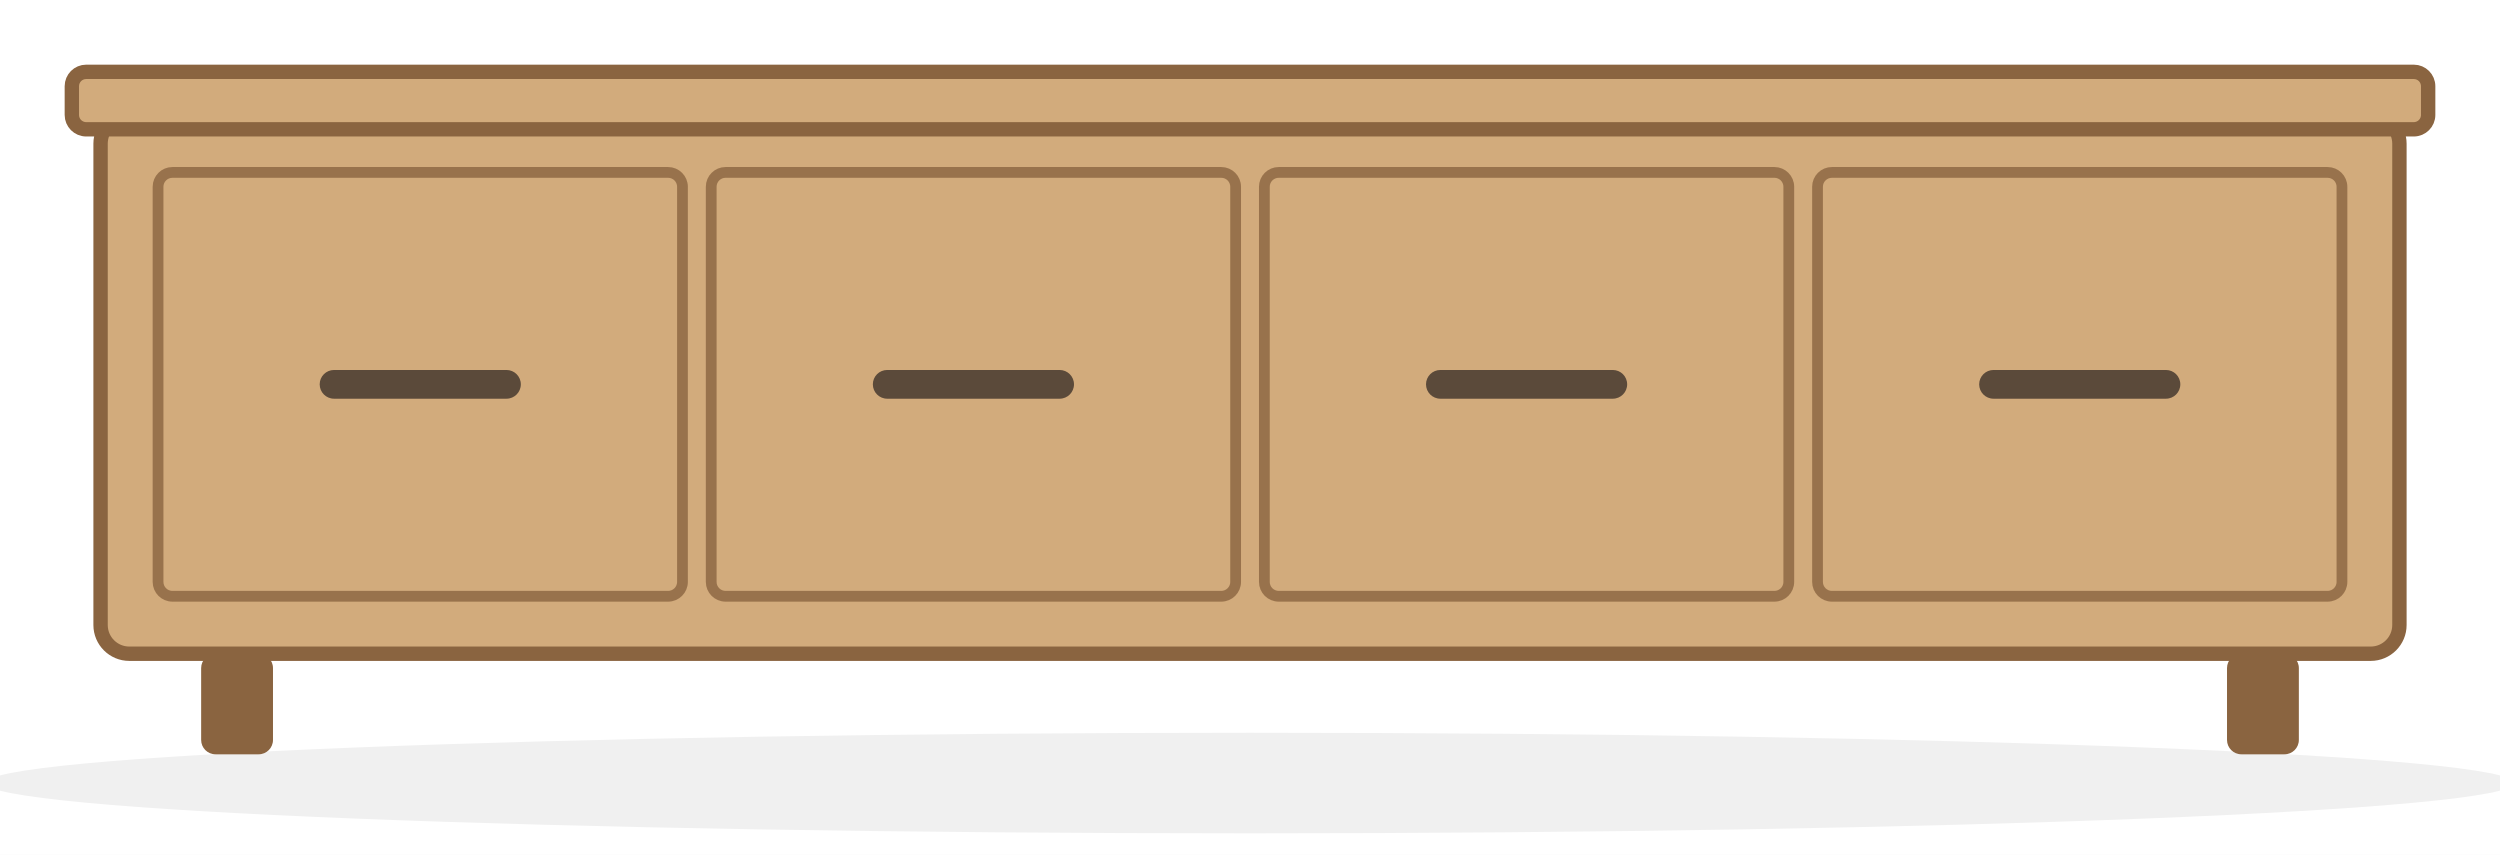
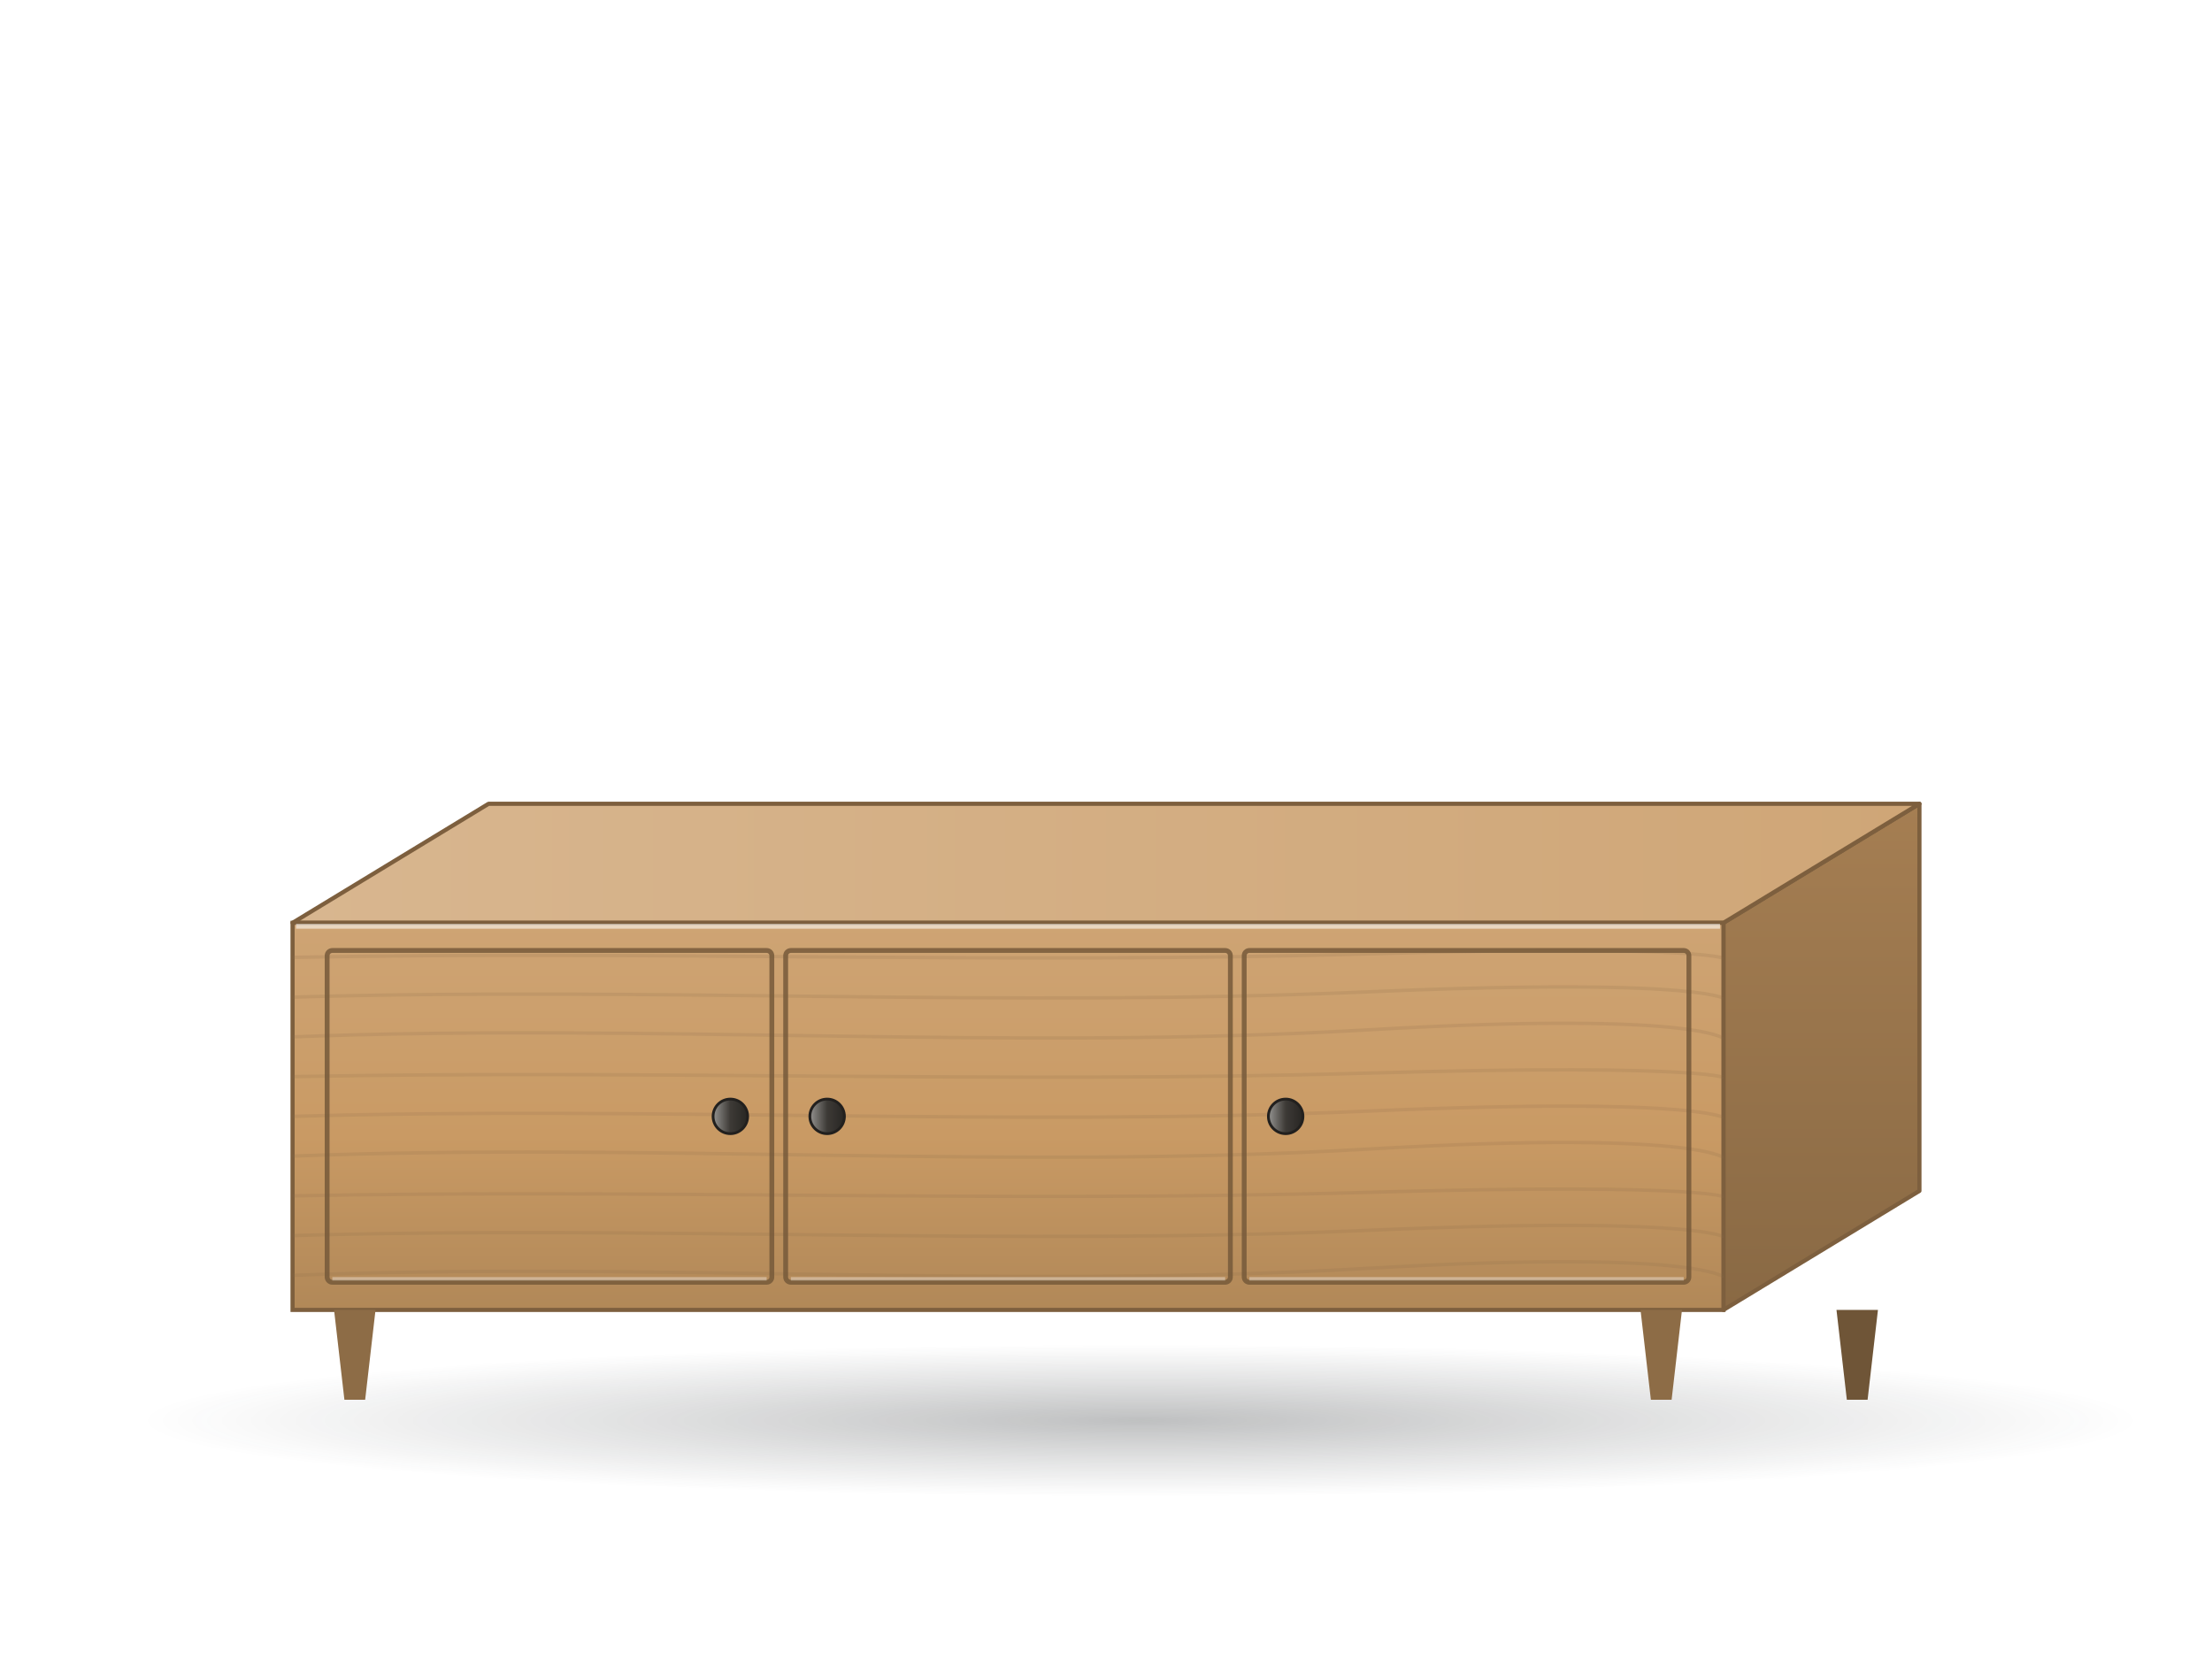
- <svg xmlns="http://www.w3.org/2000/svg" viewBox="26 145 348 119" role="img" aria-label="sideboard-arvika-low.svg">
-   <rect x="26" y="145" width="348" height="119" fill="#ffffff" />
-   <ellipse cx="200.0" cy="254" rx="176.0" ry="7" fill="#000" opacity="0.06" />
-   <rect x="54.0" y="236" width="10" height="14" rx="2" fill="#8a6440" />
-   <rect x="336.0" y="236" width="10" height="14" rx="2" fill="#8a6440" />
-   <rect x="40.0" y="161" width="320" height="75" rx="4" fill="#d2ab7c" stroke="#8a6440" stroke-width="2" />
-   <rect x="36.0" y="155" width="328" height="8" rx="2" fill="#d2ab7c" stroke="#8a6440" stroke-width="2" />
-   <rect x="48.0" y="169" width="73.0" height="59" rx="2" fill="none" stroke="#8a6440" stroke-width="1.5" opacity="0.8" />
-   <rect x="70.5" y="196.5" width="28" height="4" rx="2" fill="#5b4a3a" />
-   <rect x="125.0" y="169" width="73.0" height="59" rx="2" fill="none" stroke="#8a6440" stroke-width="1.5" opacity="0.8" />
-   <rect x="147.5" y="196.5" width="28" height="4" rx="2" fill="#5b4a3a" />
-   <rect x="202.0" y="169" width="73.0" height="59" rx="2" fill="none" stroke="#8a6440" stroke-width="1.5" opacity="0.8" />
-   <rect x="224.5" y="196.5" width="28" height="4" rx="2" fill="#5b4a3a" />
-   <rect x="279.0" y="169" width="73.0" height="59" rx="2" fill="none" stroke="#8a6440" stroke-width="1.5" opacity="0.8" />
-   <rect x="301.5" y="196.5" width="28" height="4" rx="2" fill="#5b4a3a" />
+ <svg xmlns="http://www.w3.org/2000/svg" viewBox="0 0 640 480" role="img" aria-label="sideboard-arvika-low">
+   <defs>
+     <linearGradient id="front1" x1="0" y1="0" x2="0" y2="1">
+       <stop offset="0" stop-color="#cea474" stop-opacity="1" />
+       <stop offset="0.55" stop-color="#c99a64" stop-opacity="1" />
+       <stop offset="1" stop-color="#b18858" stop-opacity="1" />
+     </linearGradient>
+     <linearGradient id="side2" x1="0" y1="0" x2="0" y2="1">
+       <stop offset="0" stop-color="#a57e52" stop-opacity="1" />
+       <stop offset="1" stop-color="#896944" stop-opacity="1" />
+     </linearGradient>
+     <linearGradient id="top3" x1="0" y1="0" x2="1" y2="0">
+       <stop offset="0" stop-color="#d8b68f" stop-opacity="1" />
+       <stop offset="1" stop-color="#cfa677" stop-opacity="1" />
+     </linearGradient>
+     <linearGradient id="metal4" x1="0" y1="0" x2="1" y2="0">
+       <stop offset="0" stop-color="#949390" stop-opacity="1" />
+       <stop offset="0.5" stop-color="#3d3a36" stop-opacity="1" />
+       <stop offset="1" stop-color="#282623" stop-opacity="1" />
+     </linearGradient>
+     <clipPath id="clip5">
+       <rect x="84.65" y="267" width="414" height="112" />
+     </clipPath>
+     <radialGradient id="shadow6" cx="0.5" cy="0.5" r="0.5">
+       <stop offset="0" stop-color="#1b1f22" stop-opacity="0.28" />
+       <stop offset="0.55" stop-color="#1b1f22" stop-opacity="0.12" />
+       <stop offset="1" stop-color="#1b1f22" stop-opacity="0" />
+     </radialGradient>
+   </defs>
+   <rect width="640" height="480" fill="#fff" />
+   <ellipse cx="330" cy="411" rx="291.834" ry="22" fill="url(#shadow6)" />
+   <path d="M531.35 379 h12 l-3 26 h-6 z" fill="#6f5537" />
+   <path d="M498.65 267 L555.35 232.56 L555.35 344.56 L498.65 379 Z" fill="url(#side2)" stroke="#7d5f3e" stroke-width="1.2" stroke-linejoin="round" />
+   <path d="M84.65 267 L141.35 232.56 L555.35 232.56 L498.65 267 Z" fill="url(#top3)" stroke="#7d5f3e" stroke-width="1.2" stroke-linejoin="round" />
+   <rect x="84.65" y="267" width="414" height="112" fill="url(#front1)" stroke="#7d5f3e" stroke-width="1.2" />
+   <g clip-path="url(#clip5)">
+     <path d="M84.65 277 C188.15 275 291.65 279 395.15 276 S498.65 278 498.65 277" stroke="#8d6c46" stroke-width="1" fill="none" opacity="0.18" />
+     <path d="M84.65 288.5 C188.15 285.5 291.65 291.5 395.15 287 S498.65 290 498.65 288.5" stroke="#8d6c46" stroke-width="1" fill="none" opacity="0.18" />
+     <path d="M84.65 300 C188.15 296 291.65 304 395.15 298 S498.65 302 498.65 300" stroke="#8d6c46" stroke-width="1" fill="none" opacity="0.18" />
+     <path d="M84.65 311.5 C188.15 309.5 291.65 313.5 395.15 310.5 S498.65 312.5 498.65 311.5" stroke="#8d6c46" stroke-width="1" fill="none" opacity="0.18" />
+     <path d="M84.65 323 C188.15 320 291.65 326 395.15 321.5 S498.65 324.5 498.65 323" stroke="#8d6c46" stroke-width="1" fill="none" opacity="0.18" />
+     <path d="M84.65 334.5 C188.15 330.5 291.65 338.5 395.15 332.5 S498.65 336.5 498.65 334.5" stroke="#8d6c46" stroke-width="1" fill="none" opacity="0.18" />
+     <path d="M84.65 346 C188.15 344 291.65 348 395.15 345 S498.65 347 498.65 346" stroke="#8d6c46" stroke-width="1" fill="none" opacity="0.18" />
+     <path d="M84.65 357.5 C188.15 354.5 291.65 360.5 395.15 356 S498.65 359 498.65 357.5" stroke="#8d6c46" stroke-width="1" fill="none" opacity="0.18" />
+     <path d="M84.65 369 C188.15 365 291.65 373 395.15 367 S498.65 371 498.65 369" stroke="#8d6c46" stroke-width="1" fill="none" opacity="0.18" />
+   </g>
+   <path d="M85.65 268 H497.65" stroke="#fff" stroke-width="1.4" opacity="0.55" />
+   <rect x="94.65" y="275" width="128.667" height="96" rx="1.5" fill="none" stroke="#75593a" stroke-width="1.4" opacity="0.85" />
+   <path d="M96.15 370 H221.817" stroke="#fff" stroke-width="1" opacity="0.35" />
+   <circle cx="211.317" cy="323" r="5" fill="url(#metal4)" stroke="#22201e" stroke-width="0.8" />
+   <rect x="227.317" y="275" width="128.667" height="96" rx="1.5" fill="none" stroke="#75593a" stroke-width="1.4" opacity="0.85" />
+   <path d="M228.817 370 H354.483" stroke="#fff" stroke-width="1" opacity="0.35" />
+   <circle cx="239.317" cy="323" r="5" fill="url(#metal4)" stroke="#22201e" stroke-width="0.8" />
+   <rect x="359.983" y="275" width="128.667" height="96" rx="1.5" fill="none" stroke="#75593a" stroke-width="1.4" opacity="0.85" />
+   <path d="M361.483 370 H487.15" stroke="#fff" stroke-width="1" opacity="0.35" />
+   <circle cx="371.983" cy="323" r="5" fill="url(#metal4)" stroke="#22201e" stroke-width="0.8" />
+   <path d="M96.65 379 h12 l-3 26 h-6 z" fill="#8d6c46" />
+   <path d="M474.65 379 h12 l-3 26 h-6 z" fill="#8d6c46" />
</svg>
